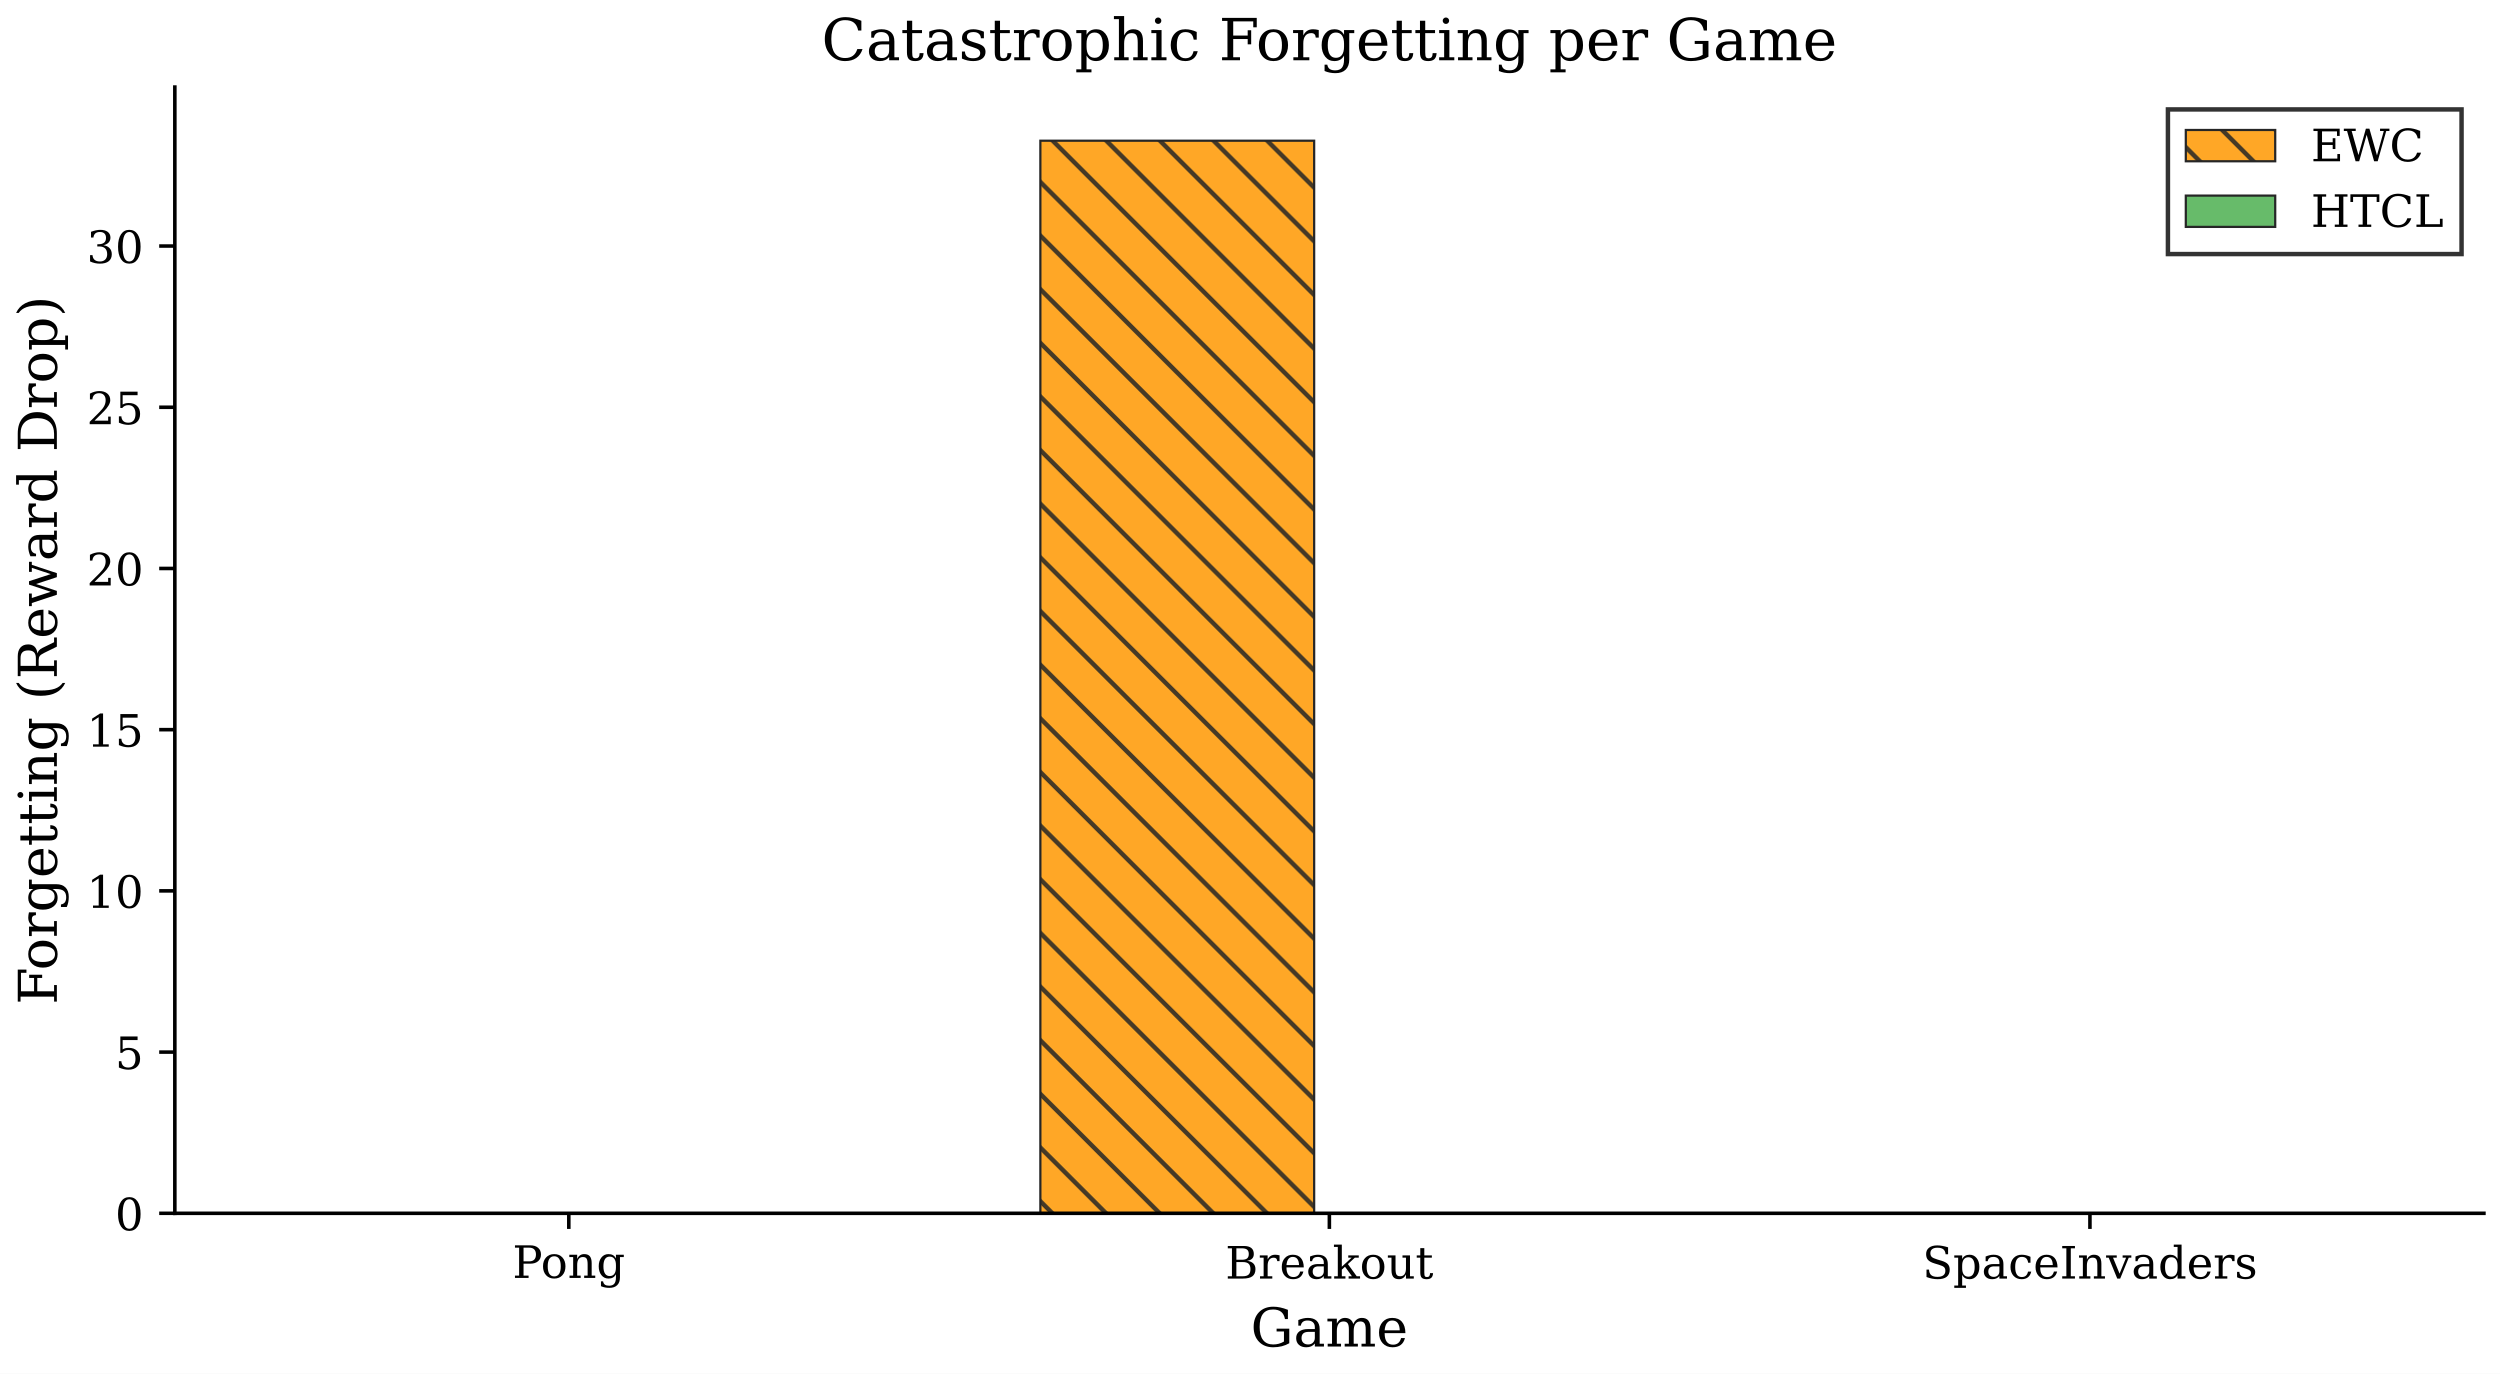
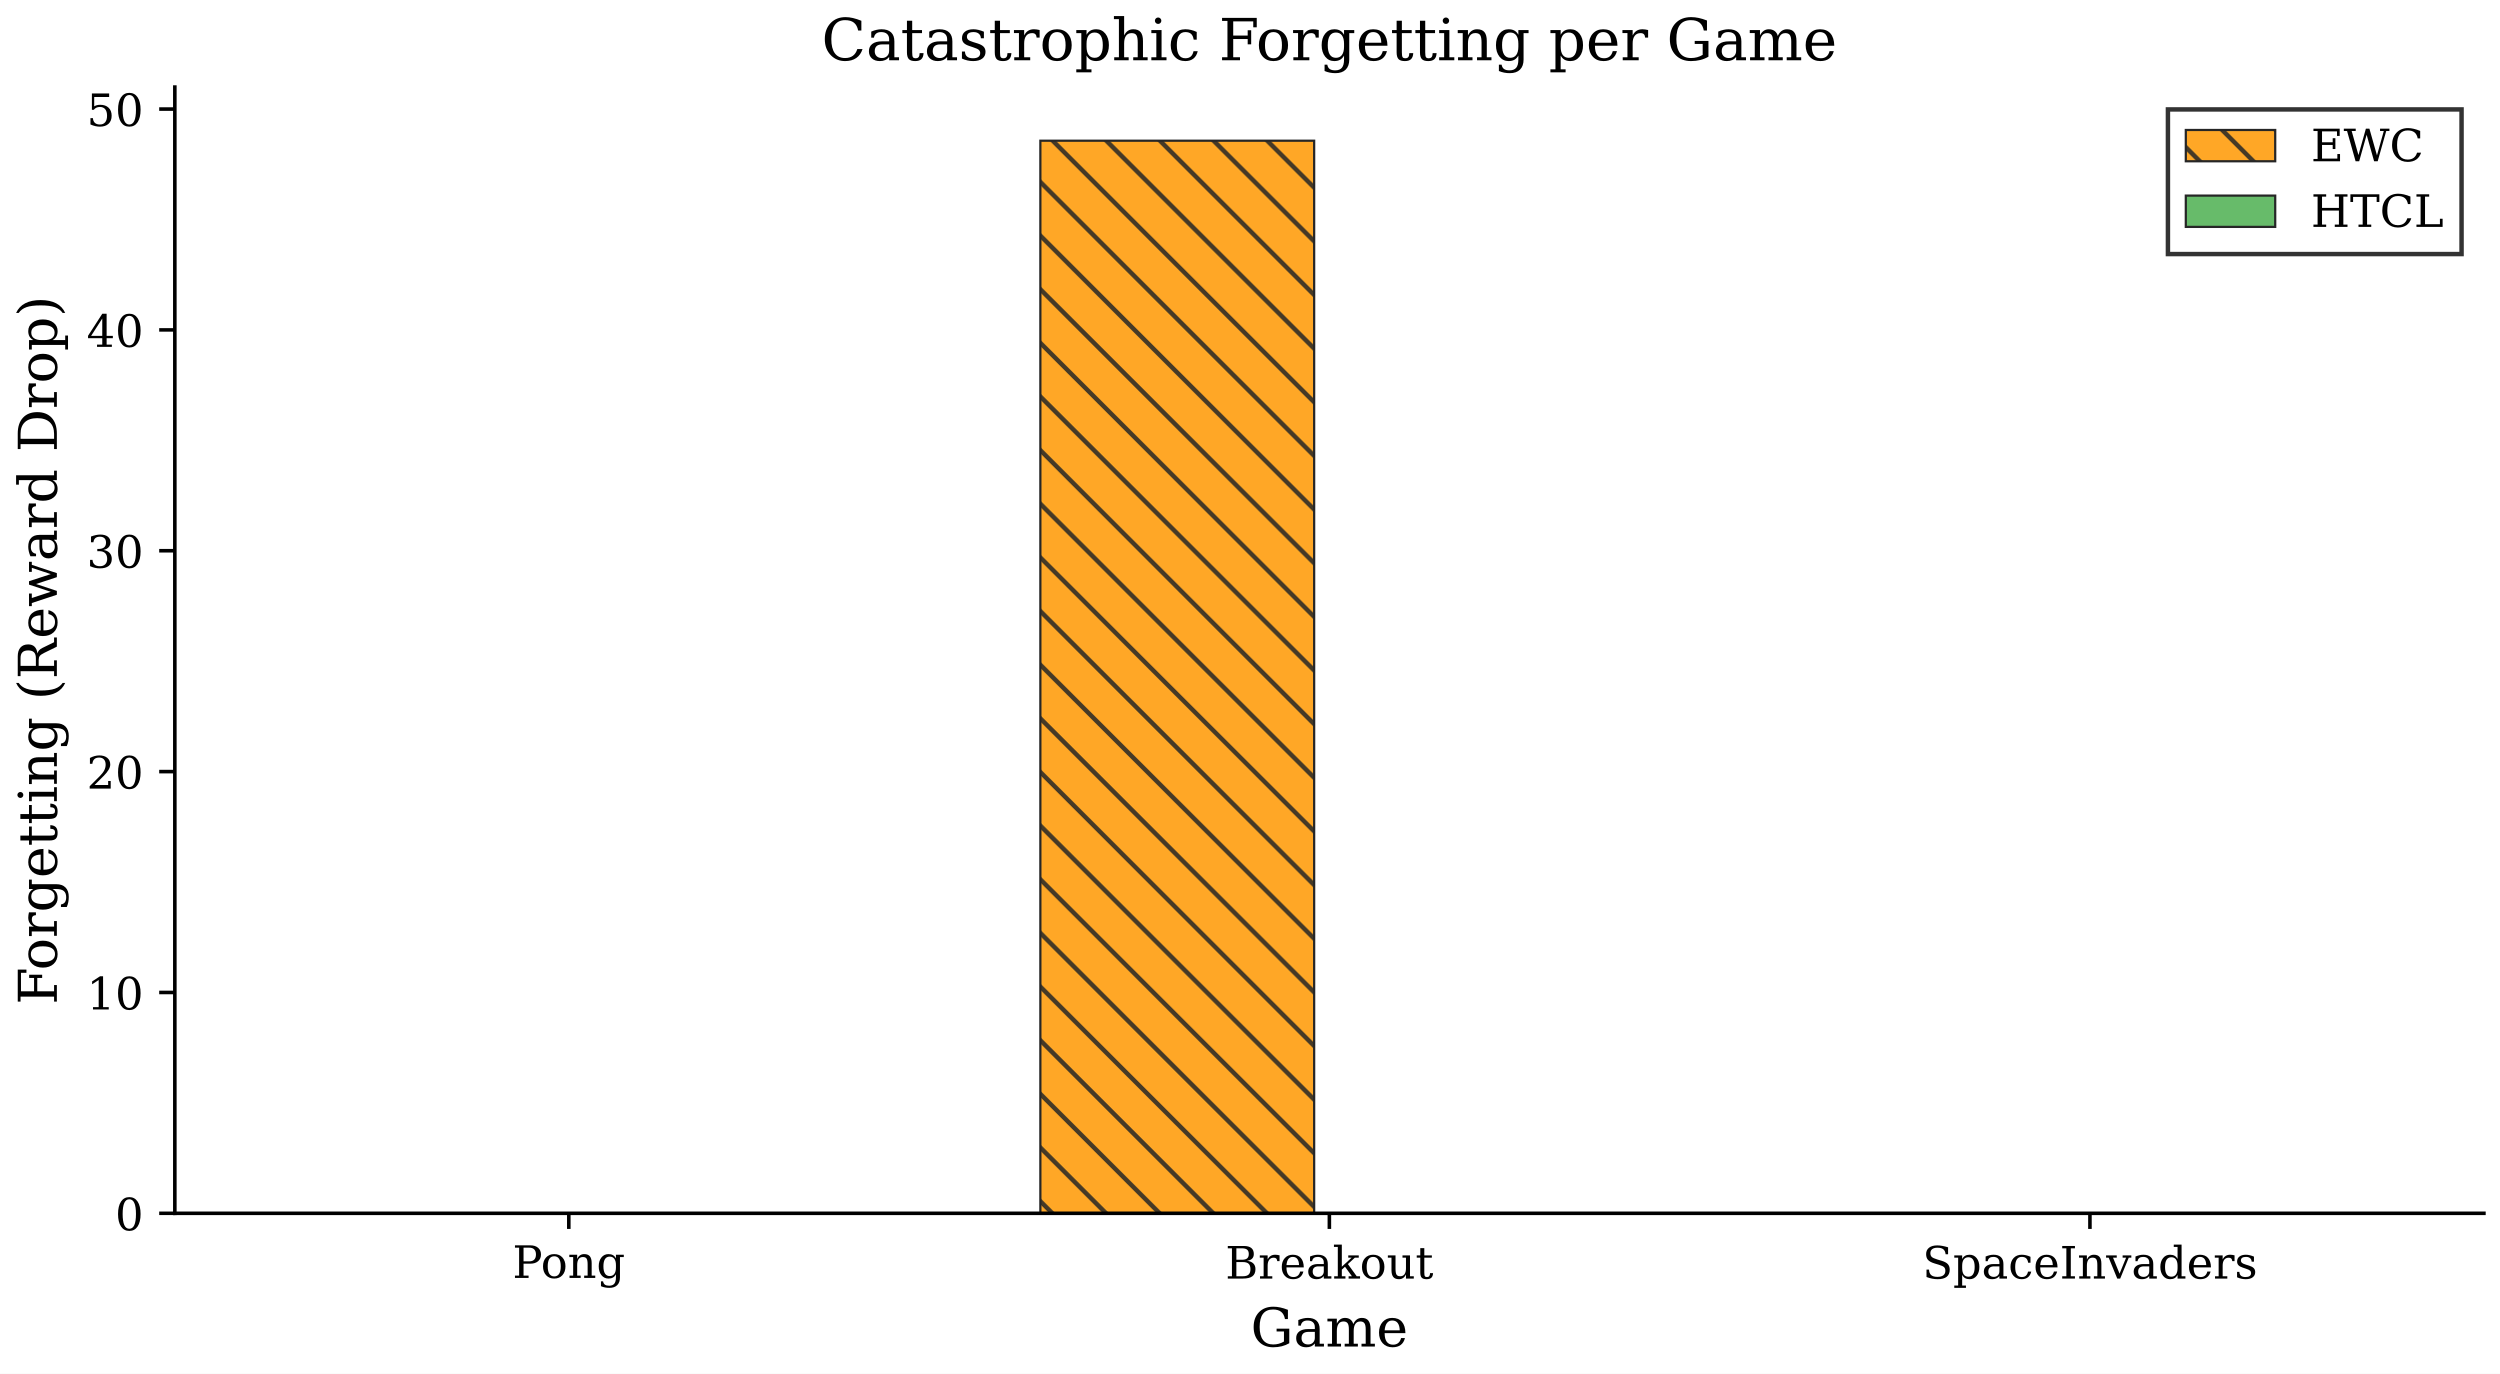
<svg xmlns="http://www.w3.org/2000/svg" xmlns:xlink="http://www.w3.org/1999/xlink" width="559.233pt" height="307.301pt" viewBox="0 0 559.233 307.301" version="1.1">
  <defs>
    <style type="text/css">*{stroke-linejoin: round; stroke-linecap: butt}</style>
  </defs>
  <g id="figure_1">
    <g id="patch_1">
      <path d="M 0 307.301  L 559.233 307.301  L 559.233 0  L 0 0  z " style="fill: #ffffff" />
    </g>
    <g id="axes_1">
      <g id="patch_2">
        <path d="M 39.109 271.409  L 555.633 271.409  L 555.633 19.478  L 39.109 19.478  z " style="fill: #ffffff" />
      </g>
      <g id="patch_3">
-         <path d="M 62.588 271.409  L 123.836 271.409  L 123.836 271.409  L 62.588 271.409  z " clip-path="url(#p2e83b5c0a8)" style="fill: url(#heb2ebabb32); opacity: 0.85; stroke: #000000; stroke-width: 0.5; stroke-linejoin: miter" />
+         <path d="M 62.588 271.409  L 123.836 271.409  L 123.836 271.409  L 62.588 271.409  z " clip-path="url(#p98c54b0ccf)" style="fill: url(#h441c6d427d); opacity: 0.85; stroke: #000000; stroke-width: 0.5; stroke-linejoin: miter" />
      </g>
      <g id="patch_4">
-         <path d="M 232.721 271.409  L 293.969 271.409  L 293.969 31.475  L 232.721 31.475  z " clip-path="url(#p2e83b5c0a8)" style="fill: url(#heb2ebabb32); opacity: 0.85; stroke: #000000; stroke-width: 0.5; stroke-linejoin: miter" />
+         <path d="M 232.721 271.409  L 293.969 271.409  L 293.969 31.475  L 232.721 31.475  z " clip-path="url(#p98c54b0ccf)" style="fill: url(#h441c6d427d); opacity: 0.85; stroke: #000000; stroke-width: 0.5; stroke-linejoin: miter" />
      </g>
      <g id="patch_5">
-         <path d="M 402.854 271.409  L 464.102 271.409  L 464.102 271.409  L 402.854 271.409  z " clip-path="url(#p2e83b5c0a8)" style="fill: url(#heb2ebabb32); opacity: 0.85; stroke: #000000; stroke-width: 0.5; stroke-linejoin: miter" />
+         <path d="M 402.854 271.409  L 464.102 271.409  L 464.102 271.409  L 402.854 271.409  z " clip-path="url(#p98c54b0ccf)" style="fill: url(#h441c6d427d); opacity: 0.85; stroke: #000000; stroke-width: 0.5; stroke-linejoin: miter" />
      </g>
      <g id="patch_6">
-         <path d="M 130.641 271.409  L 191.889 271.409  L 191.889 271.409  L 130.641 271.409  z " clip-path="url(#p2e83b5c0a8)" style="fill: #4caf50; opacity: 0.85; stroke: #000000; stroke-width: 0.5; stroke-linejoin: miter" />
+         <path d="M 130.641 271.409  L 191.889 271.409  L 191.889 271.409  L 130.641 271.409  z " clip-path="url(#p98c54b0ccf)" style="fill: #4caf50; opacity: 0.85; stroke: #000000; stroke-width: 0.5; stroke-linejoin: miter" />
      </g>
      <g id="patch_7">
-         <path d="M 300.774 271.409  L 362.022 271.409  L 362.022 271.409  L 300.774 271.409  z " clip-path="url(#p2e83b5c0a8)" style="fill: #4caf50; opacity: 0.85; stroke: #000000; stroke-width: 0.5; stroke-linejoin: miter" />
+         <path d="M 300.774 271.409  L 362.022 271.409  L 362.022 271.409  L 300.774 271.409  z " clip-path="url(#p98c54b0ccf)" style="fill: #4caf50; opacity: 0.85; stroke: #000000; stroke-width: 0.5; stroke-linejoin: miter" />
      </g>
      <g id="patch_8">
-         <path d="M 470.907 271.409  L 532.155 271.409  L 532.155 271.409  L 470.907 271.409  z " clip-path="url(#p2e83b5c0a8)" style="fill: #4caf50; opacity: 0.85; stroke: #000000; stroke-width: 0.5; stroke-linejoin: miter" />
+         <path d="M 470.907 271.409  L 532.155 271.409  L 532.155 271.409  L 470.907 271.409  z " clip-path="url(#p98c54b0ccf)" style="fill: #4caf50; opacity: 0.85; stroke: #000000; stroke-width: 0.5; stroke-linejoin: miter" />
      </g>
      <g id="matplotlib.axis_1">
        <g id="xtick_1">
          <g id="line2d_1">
            <defs>
-               <path id="m84fd8996a4" d="M 0 0  L 0 3.5  " style="stroke: #000000; stroke-width: 0.8" />
-             </defs>
-             <g>
-               <use xlink:href="#m84fd8996a4" x="127.238" y="271.409" style="stroke: #000000; stroke-width: 0.8" />
+               <path id="md3930c5fa7" d="M 0 0  L 0 3.5  " style="stroke: #000000; stroke-width: 0.8" />
+             </defs>
+             <g>
+               <use xlink:href="#md3930c5fa7" x="127.238" y="271.409" style="stroke: #000000; stroke-width: 0.8" />
            </g>
          </g>
          <g id="text_1">
            <g transform="translate(114.6429 285.8655) scale(0.1 -0.1)">
              <defs>
                <path id="DejaVuSerif-50" d="M 1581 2375  L 2406 2375  Q 2872 2375 3115 2626  Q 3359 2878 3359 3353  Q 3359 3831 3115 4081  Q 2872 4331 2406 4331  L 1581 4331  L 1581 2375  z M 353 0  L 353 331  L 947 331  L 947 4331  L 353 4331  L 353 4666  L 2559 4666  Q 3259 4666 3668 4311  Q 4078 3956 4078 3353  Q 4078 2753 3668 2397  Q 3259 2041 2559 2041  L 1581 2041  L 1581 331  L 2303 331  L 2303 0  L 353 0  z " transform="scale(0.015625)" />
                <path id="DejaVuSerif-6f" d="M 1925 219  Q 2388 219 2623 584  Q 2859 950 2859 1663  Q 2859 2375 2623 2739  Q 2388 3103 1925 3103  Q 1463 3103 1227 2739  Q 991 2375 991 1663  Q 991 950 1228 584  Q 1466 219 1925 219  z M 1925 -91  Q 1200 -91 759 389  Q 319 869 319 1663  Q 319 2456 758 2934  Q 1197 3413 1925 3413  Q 2653 3413 3092 2934  Q 3531 2456 3531 1663  Q 3531 869 3092 389  Q 2653 -91 1925 -91  z " transform="scale(0.015625)" />
                <path id="DejaVuSerif-6e" d="M 263 0  L 263 331  L 781 331  L 781 2988  L 231 2988  L 231 3322  L 1356 3322  L 1356 2731  Q 1516 3069 1770 3241  Q 2025 3413 2363 3413  Q 2913 3413 3172 3097  Q 3431 2781 3431 2113  L 3431 331  L 3944 331  L 3944 0  L 2356 0  L 2356 331  L 2853 331  L 2853 1931  Q 2853 2541 2703 2767  Q 2553 2994 2175 2994  Q 1775 2994 1565 2701  Q 1356 2409 1356 1850  L 1356 331  L 1856 331  L 1856 0  L 263 0  z " transform="scale(0.015625)" />
                <path id="DejaVuSerif-67" d="M 3359 2988  L 3359 72  Q 3359 -644 2965 -1033  Q 2572 -1422 1844 -1422  Q 1516 -1422 1216 -1362  Q 916 -1303 641 -1184  L 641 -488  L 941 -488  Q 997 -813 1206 -963  Q 1416 -1113 1806 -1113  Q 2313 -1113 2548 -827  Q 2784 -541 2784 72  L 2784 519  Q 2616 206 2355 57  Q 2094 -91 1709 -91  Q 1097 -91 708 395  Q 319 881 319 1663  Q 319 2444 706 2928  Q 1094 3413 1709 3413  Q 2094 3413 2355 3264  Q 2616 3116 2784 2803  L 2784 3322  L 3909 3322  L 3909 2988  L 3359 2988  z M 2784 1825  Q 2784 2422 2554 2737  Q 2325 3053 1888 3053  Q 1444 3053 1217 2703  Q 991 2353 991 1663  Q 991 975 1217 622  Q 1444 269 1888 269  Q 2325 269 2554 583  Q 2784 897 2784 1497  L 2784 1825  z " transform="scale(0.015625)" />
              </defs>
              <use xlink:href="#DejaVuSerif-50" />
              <use xlink:href="#DejaVuSerif-6f" x="63.285" />
              <use xlink:href="#DejaVuSerif-6e" x="123.49" />
              <use xlink:href="#DejaVuSerif-67" x="187.895" />
            </g>
          </g>
        </g>
        <g id="xtick_2">
          <g id="line2d_2">
            <g>
-               <use xlink:href="#m84fd8996a4" x="297.371" y="271.409" style="stroke: #000000; stroke-width: 0.8" />
+               <use xlink:href="#md3930c5fa7" x="297.371" y="271.409" style="stroke: #000000; stroke-width: 0.8" />
            </g>
          </g>
          <g id="text_2">
            <g transform="translate(274.097 286.0077) scale(0.1 -0.1)">
              <defs>
                <path id="DejaVuSerif-42" d="M 1581 331  L 2516 331  Q 3078 331 3337 575  Q 3597 819 3597 1350  Q 3597 1878 3339 2120  Q 3081 2363 2516 2363  L 1581 2363  L 1581 331  z M 1581 2694  L 2375 2694  Q 2888 2694 3123 2891  Q 3359 3088 3359 3513  Q 3359 3941 3123 4136  Q 2888 4331 2375 4331  L 1581 4331  L 1581 2694  z M 353 0  L 353 331  L 947 331  L 947 4331  L 353 4331  L 353 4666  L 2656 4666  Q 3363 4666 3720 4377  Q 4078 4088 4078 3513  Q 4078 3097 3829 2850  Q 3581 2603 3103 2547  Q 3697 2472 4005 2167  Q 4313 1863 4313 1350  Q 4313 656 3875 328  Q 3438 0 2509 0  L 353 0  z " transform="scale(0.015625)" />
                <path id="DejaVuSerif-72" d="M 3059 3328  L 3059 2497  L 2728 2497  Q 2713 2744 2591 2866  Q 2469 2988 2234 2988  Q 1809 2988 1582 2694  Q 1356 2400 1356 1850  L 1356 331  L 2022 331  L 2022 0  L 263 0  L 263 331  L 781 331  L 781 2994  L 231 2994  L 231 3322  L 1356 3322  L 1356 2731  Q 1525 3078 1790 3245  Q 2056 3413 2438 3413  Q 2578 3413 2733 3391  Q 2888 3369 3059 3328  z " transform="scale(0.015625)" />
                <path id="DejaVuSerif-65" d="M 3469 1600  L 991 1600  L 991 1575  Q 991 903 1244 561  Q 1497 219 1991 219  Q 2369 219 2611 417  Q 2853 616 2950 1006  L 3413 1006  Q 3275 459 2904 184  Q 2534 -91 1931 -91  Q 1203 -91 761 389  Q 319 869 319 1663  Q 319 2450 753 2931  Q 1188 3413 1894 3413  Q 2647 3413 3050 2948  Q 3453 2484 3469 1600  z M 2791 1931  Q 2772 2513 2545 2808  Q 2319 3103 1894 3103  Q 1497 3103 1269 2806  Q 1041 2509 991 1931  L 2791 1931  z " transform="scale(0.015625)" />
                <path id="DejaVuSerif-61" d="M 2547 1044  L 2547 1747  L 1806 1747  Q 1378 1747 1168 1562  Q 959 1378 959 997  Q 959 650 1171 447  Q 1384 244 1747 244  Q 2106 244 2326 466  Q 2547 688 2547 1044  z M 3122 2075  L 3122 331  L 3634 331  L 3634 0  L 2547 0  L 2547 359  Q 2356 128 2106 18  Q 1856 -91 1522 -91  Q 969 -91 644 203  Q 319 497 319 997  Q 319 1513 691 1797  Q 1063 2081 1741 2081  L 2547 2081  L 2547 2309  Q 2547 2688 2317 2895  Q 2088 3103 1672 3103  Q 1328 3103 1125 2947  Q 922 2791 872 2484  L 575 2484  L 575 3156  Q 875 3284 1158 3348  Q 1441 3413 1709 3413  Q 2400 3413 2761 3070  Q 3122 2728 3122 2075  z " transform="scale(0.015625)" />
                <path id="DejaVuSerif-6b" d="M 1831 0  L 219 0  L 219 331  L 738 331  L 738 4531  L 184 4531  L 184 4863  L 1313 4863  L 1313 1697  L 2713 2988  L 2234 2988  L 2234 3322  L 3738 3322  L 3738 2988  L 3169 2988  L 2181 2075  L 3444 331  L 3922 331  L 3922 0  L 2284 0  L 2284 331  L 2759 331  L 1766 1697  L 1313 1275  L 1313 331  L 1831 331  L 1831 0  z " transform="scale(0.015625)" />
                <path id="DejaVuSerif-75" d="M 2266 3322  L 3341 3322  L 3341 331  L 3884 331  L 3884 0  L 2766 0  L 2766 588  Q 2606 256 2353 82  Q 2100 -91 1766 -91  Q 1213 -91 952 223  Q 691 538 691 1209  L 691 2988  L 172 2988  L 172 3322  L 1269 3322  L 1269 1388  Q 1269 781 1417 556  Q 1566 331 1947 331  Q 2347 331 2556 625  Q 2766 919 2766 1478  L 2766 2988  L 2266 2988  L 2266 3322  z " transform="scale(0.015625)" />
                <path id="DejaVuSerif-74" d="M 691 2988  L 184 2988  L 184 3322  L 691 3322  L 691 4353  L 1269 4353  L 1269 3322  L 2350 3322  L 2350 2988  L 1269 2988  L 1269 878  Q 1269 456 1350 337  Q 1431 219 1650 219  Q 1875 219 1978 351  Q 2081 484 2088 781  L 2522 781  Q 2497 328 2275 118  Q 2053 -91 1600 -91  Q 1103 -91 897 129  Q 691 350 691 878  L 691 2988  z " transform="scale(0.015625)" />
              </defs>
              <use xlink:href="#DejaVuSerif-42" />
              <use xlink:href="#DejaVuSerif-72" x="73.486" />
              <use xlink:href="#DejaVuSerif-65" x="121.289" />
              <use xlink:href="#DejaVuSerif-61" x="180.469" />
              <use xlink:href="#DejaVuSerif-6b" x="240.088" />
              <use xlink:href="#DejaVuSerif-6f" x="300.684" />
              <use xlink:href="#DejaVuSerif-75" x="360.889" />
              <use xlink:href="#DejaVuSerif-74" x="425.293" />
            </g>
          </g>
        </g>
        <g id="xtick_3">
          <g id="line2d_3">
            <g>
-               <use xlink:href="#m84fd8996a4" x="467.504" y="271.409" style="stroke: #000000; stroke-width: 0.8" />
+               <use xlink:href="#md3930c5fa7" x="467.504" y="271.409" style="stroke: #000000; stroke-width: 0.8" />
            </g>
          </g>
          <g id="text_3">
            <g transform="translate(430.0206 286.0077) scale(0.1 -0.1)">
              <defs>
                <path id="DejaVuSerif-53" d="M 594 225  L 594 1288  L 953 1284  Q 969 753 1261 498  Q 1553 244 2150 244  Q 2706 244 2998 464  Q 3291 684 3291 1106  Q 3291 1444 3114 1625  Q 2938 1806 2369 1978  L 1753 2163  Q 1084 2366 811 2669  Q 538 2972 538 3500  Q 538 4094 959 4422  Q 1381 4750 2144 4750  Q 2469 4750 2856 4679  Q 3244 4609 3681 4475  L 3681 3481  L 3328 3481  Q 3275 3975 2998 4195  Q 2722 4416 2156 4416  Q 1663 4416 1405 4214  Q 1147 4013 1147 3628  Q 1147 3294 1340 3103  Q 1534 2913 2163 2725  L 2741 2553  Q 3375 2363 3645 2067  Q 3916 1772 3916 1275  Q 3916 597 3481 253  Q 3047 -91 2188 -91  Q 1803 -91 1404 -12  Q 1006 66 594 225  z " transform="scale(0.015625)" />
                <path id="DejaVuSerif-70" d="M 1313 1825  L 1313 1497  Q 1313 897 1542 583  Q 1772 269 2209 269  Q 2650 269 2876 622  Q 3103 975 3103 1663  Q 3103 2353 2876 2703  Q 2650 3053 2209 3053  Q 1772 3053 1542 2737  Q 1313 2422 1313 1825  z M 738 2988  L 184 2988  L 184 3322  L 1313 3322  L 1313 2803  Q 1481 3116 1742 3264  Q 2003 3413 2388 3413  Q 3000 3413 3387 2928  Q 3775 2444 3775 1663  Q 3775 881 3387 395  Q 3000 -91 2388 -91  Q 2003 -91 1742 57  Q 1481 206 1313 519  L 1313 -997  L 1856 -997  L 1856 -1331  L 184 -1331  L 184 -997  L 738 -997  L 738 2988  z " transform="scale(0.015625)" />
                <path id="DejaVuSerif-63" d="M 3291 997  Q 3169 466 2822 187  Q 2475 -91 1925 -91  Q 1200 -91 759 389  Q 319 869 319 1663  Q 319 2459 759 2936  Q 1200 3413 1925 3413  Q 2241 3413 2553 3339  Q 2866 3266 3181 3116  L 3181 2266  L 2847 2266  Q 2781 2703 2561 2903  Q 2341 3103 1931 3103  Q 1466 3103 1228 2742  Q 991 2381 991 1663  Q 991 944 1227 581  Q 1463 219 1931 219  Q 2303 219 2525 412  Q 2747 606 2828 997  L 3291 997  z " transform="scale(0.015625)" />
                <path id="DejaVuSerif-49" d="M 1581 331  L 2175 331  L 2175 0  L 353 0  L 353 331  L 947 331  L 947 4331  L 353 4331  L 353 4666  L 2175 4666  L 2175 4331  L 1581 4331  L 1581 331  z " transform="scale(0.015625)" />
                <path id="DejaVuSerif-76" d="M 1581 0  L 359 2988  L -19 2988  L -19 3322  L 1509 3322  L 1509 2988  L 978 2988  L 1913 703  L 2847 2988  L 2350 2988  L 2350 3322  L 3597 3322  L 3597 2988  L 3225 2988  L 2003 0  L 1581 0  z " transform="scale(0.015625)" />
                <path id="DejaVuSerif-64" d="M 3359 331  L 3909 331  L 3909 0  L 2784 0  L 2784 519  Q 2616 206 2355 57  Q 2094 -91 1709 -91  Q 1097 -91 708 395  Q 319 881 319 1663  Q 319 2444 706 2928  Q 1094 3413 1709 3413  Q 2094 3413 2355 3264  Q 2616 3116 2784 2803  L 2784 4531  L 2241 4531  L 2241 4863  L 3359 4863  L 3359 331  z M 2784 1497  L 2784 1825  Q 2784 2422 2554 2737  Q 2325 3053 1888 3053  Q 1444 3053 1217 2703  Q 991 2353 991 1663  Q 991 975 1217 622  Q 1444 269 1888 269  Q 2325 269 2554 583  Q 2784 897 2784 1497  z " transform="scale(0.015625)" />
                <path id="DejaVuSerif-73" d="M 359 184  L 359 959  L 691 959  Q 703 588 923 403  Q 1144 219 1575 219  Q 1963 219 2166 364  Q 2369 509 2369 788  Q 2369 1006 2220 1140  Q 2072 1275 1594 1428  L 1178 1569  Q 750 1706 558 1912  Q 366 2119 366 2438  Q 366 2894 700 3153  Q 1034 3413 1625 3413  Q 1888 3413 2178 3344  Q 2469 3275 2778 3144  L 2778 2419  L 2447 2419  Q 2434 2741 2221 2922  Q 2009 3103 1644 3103  Q 1281 3103 1095 2975  Q 909 2847 909 2591  Q 909 2381 1050 2254  Q 1191 2128 1613 1997  L 2069 1856  Q 2541 1709 2748 1489  Q 2956 1269 2956 922  Q 2956 450 2595 179  Q 2234 -91 1600 -91  Q 1278 -91 972 -22  Q 666 47 359 184  z " transform="scale(0.015625)" />
              </defs>
              <use xlink:href="#DejaVuSerif-53" />
              <use xlink:href="#DejaVuSerif-70" x="68.506" />
              <use xlink:href="#DejaVuSerif-61" x="132.52" />
              <use xlink:href="#DejaVuSerif-63" x="192.139" />
              <use xlink:href="#DejaVuSerif-65" x="248.145" />
              <use xlink:href="#DejaVuSerif-49" x="307.324" />
              <use xlink:href="#DejaVuSerif-6e" x="346.826" />
              <use xlink:href="#DejaVuSerif-76" x="411.23" />
              <use xlink:href="#DejaVuSerif-61" x="467.725" />
              <use xlink:href="#DejaVuSerif-64" x="527.344" />
              <use xlink:href="#DejaVuSerif-65" x="591.357" />
              <use xlink:href="#DejaVuSerif-72" x="650.537" />
              <use xlink:href="#DejaVuSerif-73" x="698.34" />
            </g>
          </g>
        </g>
        <g id="text_4">
          <g transform="translate(279.7594 301.2055) scale(0.12 -0.12)">
            <defs>
              <path id="DejaVuSerif-47" d="M 4097 3272  Q 3988 3856 3641 4136  Q 3294 4416 2675 4416  Q 1869 4416 1472 3897  Q 1075 3378 1075 2328  Q 1075 1300 1484 772  Q 1894 244 2688 244  Q 3041 244 3362 331  Q 3684 419 3975 594  L 3975 1797  L 3097 1797  L 3097 2131  L 4609 2131  L 4609 391  Q 4194 150 3714 29  Q 3234 -91 2688 -91  Q 1631 -91 995 570  Q 359 1231 359 2328  Q 359 3434 996 4092  Q 1634 4750 2713 4750  Q 3113 4750 3539 4658  Q 3966 4566 4447 4378  L 4447 3272  L 4097 3272  z " transform="scale(0.015625)" />
              <path id="DejaVuSerif-6d" d="M 3316 2675  Q 3481 3041 3739 3227  Q 3997 3413 4341 3413  Q 4863 3413 5119 3089  Q 5375 2766 5375 2113  L 5375 331  L 5894 331  L 5894 0  L 4300 0  L 4300 331  L 4800 331  L 4800 2047  Q 4800 2556 4650 2772  Q 4500 2988 4153 2988  Q 3769 2988 3567 2697  Q 3366 2406 3366 1850  L 3366 331  L 3866 331  L 3866 0  L 2291 0  L 2291 331  L 2791 331  L 2791 2069  Q 2791 2566 2641 2777  Q 2491 2988 2144 2988  Q 1759 2988 1557 2697  Q 1356 2406 1356 1850  L 1356 331  L 1856 331  L 1856 0  L 263 0  L 263 331  L 781 331  L 781 2994  L 231 2994  L 231 3322  L 1356 3322  L 1356 2731  Q 1516 3063 1762 3238  Q 2009 3413 2322 3413  Q 2709 3413 2968 3220  Q 3228 3028 3316 2675  z " transform="scale(0.015625)" />
            </defs>
            <use xlink:href="#DejaVuSerif-47" />
            <use xlink:href="#DejaVuSerif-61" x="79.883" />
            <use xlink:href="#DejaVuSerif-6d" x="139.502" />
            <use xlink:href="#DejaVuSerif-65" x="234.326" />
          </g>
        </g>
      </g>
      <g id="matplotlib.axis_2">
        <g id="ytick_1">
          <g id="line2d_4">
            <defs>
-               <path id="m7f34c08a3a" d="M 0 0  L -3.5 0  " style="stroke: #000000; stroke-width: 0.8" />
-             </defs>
-             <g>
-               <use xlink:href="#m7f34c08a3a" x="39.109" y="271.409" style="stroke: #000000; stroke-width: 0.8" />
+               <path id="ma81d4a1fc8" d="M 0 0  L -3.5 0  " style="stroke: #000000; stroke-width: 0.8" />
+             </defs>
+             <g>
+               <use xlink:href="#ma81d4a1fc8" x="39.109" y="271.409" style="stroke: #000000; stroke-width: 0.8" />
            </g>
          </g>
          <g id="text_5">
            <g transform="translate(25.74687 275.2084) scale(0.1 -0.1)">
              <defs>
                <path id="DejaVuSerif-30" d="M 2034 219  Q 2513 219 2750 744  Q 2988 1269 2988 2328  Q 2988 3391 2750 3916  Q 2513 4441 2034 4441  Q 1556 4441 1318 3916  Q 1081 3391 1081 2328  Q 1081 1269 1318 744  Q 1556 219 2034 219  z M 2034 -91  Q 1275 -91 848 546  Q 422 1184 422 2328  Q 422 3475 848 4112  Q 1275 4750 2034 4750  Q 2797 4750 3222 4112  Q 3647 3475 3647 2328  Q 3647 1184 3222 546  Q 2797 -91 2034 -91  z " transform="scale(0.015625)" />
              </defs>
              <use xlink:href="#DejaVuSerif-30" />
            </g>
          </g>
        </g>
        <g id="ytick_2">
          <g id="line2d_5">
            <g>
-               <use xlink:href="#m7f34c08a3a" x="39.109" y="235.347" style="stroke: #000000; stroke-width: 0.8" />
+               <use xlink:href="#ma81d4a1fc8" x="39.109" y="222.006" style="stroke: #000000; stroke-width: 0.8" />
            </g>
          </g>
          <g id="text_6">
-             <g transform="translate(25.74687 239.1461) scale(0.1 -0.1)">
-               <defs>
-                 <path id="DejaVuSerif-35" d="M 3219 4666  L 3219 4153  L 1081 4153  L 1081 2816  Q 1244 2928 1461 2984  Q 1678 3041 1947 3041  Q 2703 3041 3140 2622  Q 3578 2203 3578 1478  Q 3578 738 3136 323  Q 2694 -91 1894 -91  Q 1572 -91 1234 -12  Q 897 66 544 225  L 544 1131  L 897 1131  Q 925 688 1179 453  Q 1434 219 1894 219  Q 2388 219 2653 544  Q 2919 869 2919 1478  Q 2919 2084 2655 2407  Q 2391 2731 1894 2731  Q 1613 2731 1398 2631  Q 1184 2531 1019 2322  L 750 2322  L 750 4666  L 3219 4666  z " transform="scale(0.015625)" />
-               </defs>
-               <use xlink:href="#DejaVuSerif-35" />
+             <g transform="translate(19.38437 225.8053) scale(0.1 -0.1)">
+               <defs>
+                 <path id="DejaVuSerif-31" d="M 909 0  L 909 331  L 1722 331  L 1722 4213  L 781 3603  L 781 4013  L 1919 4750  L 2350 4750  L 2350 331  L 3163 331  L 3163 0  L 909 0  z " transform="scale(0.015625)" />
+               </defs>
+               <use xlink:href="#DejaVuSerif-31" />
+               <use xlink:href="#DejaVuSerif-30" x="63.623" />
            </g>
          </g>
        </g>
        <g id="ytick_3">
          <g id="line2d_6">
            <g>
-               <use xlink:href="#m7f34c08a3a" x="39.109" y="199.285" style="stroke: #000000; stroke-width: 0.8" />
+               <use xlink:href="#ma81d4a1fc8" x="39.109" y="172.603" style="stroke: #000000; stroke-width: 0.8" />
            </g>
          </g>
          <g id="text_7">
-             <g transform="translate(19.38437 203.0838) scale(0.1 -0.1)">
-               <defs>
-                 <path id="DejaVuSerif-31" d="M 909 0  L 909 331  L 1722 331  L 1722 4213  L 781 3603  L 781 4013  L 1919 4750  L 2350 4750  L 2350 331  L 3163 331  L 3163 0  L 909 0  z " transform="scale(0.015625)" />
-               </defs>
-               <use xlink:href="#DejaVuSerif-31" />
+             <g transform="translate(19.38437 176.4022) scale(0.1 -0.1)">
+               <defs>
+                 <path id="DejaVuSerif-32" d="M 819 3553  L 469 3553  L 469 4384  Q 803 4563 1142 4656  Q 1481 4750 1806 4750  Q 2534 4750 2956 4397  Q 3378 4044 3378 3438  Q 3378 2753 2422 1800  Q 2347 1728 2309 1691  L 1131 513  L 3078 513  L 3078 1088  L 3444 1088  L 3444 0  L 434 0  L 434 341  L 1850 1753  Q 2319 2222 2519 2614  Q 2719 3006 2719 3438  Q 2719 3909 2473 4175  Q 2228 4441 1797 4441  Q 1350 4441 1106 4219  Q 863 3997 819 3553  z " transform="scale(0.015625)" />
+               </defs>
+               <use xlink:href="#DejaVuSerif-32" />
              <use xlink:href="#DejaVuSerif-30" x="63.623" />
            </g>
          </g>
        </g>
        <g id="ytick_4">
          <g id="line2d_7">
            <g>
-               <use xlink:href="#m7f34c08a3a" x="39.109" y="163.222" style="stroke: #000000; stroke-width: 0.8" />
+               <use xlink:href="#ma81d4a1fc8" x="39.109" y="123.2" style="stroke: #000000; stroke-width: 0.8" />
            </g>
          </g>
          <g id="text_8">
-             <g transform="translate(19.38437 167.0215) scale(0.1 -0.1)">
-               <use xlink:href="#DejaVuSerif-31" />
-               <use xlink:href="#DejaVuSerif-35" x="63.623" />
+             <g transform="translate(19.38437 126.9991) scale(0.1 -0.1)">
+               <defs>
+                 <path id="DejaVuSerif-33" d="M 622 4469  Q 988 4606 1323 4678  Q 1659 4750 1953 4750  Q 2638 4750 3022 4454  Q 3406 4159 3406 3634  Q 3406 3213 3140 2930  Q 2875 2647 2388 2547  Q 2963 2466 3280 2130  Q 3597 1794 3597 1259  Q 3597 606 3158 257  Q 2719 -91 1894 -91  Q 1528 -91 1179 -12  Q 831 66 488 225  L 488 1131  L 838 1131  Q 869 681 1141 450  Q 1413 219 1906 219  Q 2384 219 2661 495  Q 2938 772 2938 1253  Q 2938 1803 2653 2086  Q 2369 2369 1819 2369  L 1522 2369  L 1522 2688  L 1678 2688  Q 2225 2688 2498 2914  Q 2772 3141 2772 3597  Q 2772 4006 2547 4223  Q 2322 4441 1900 4441  Q 1478 4441 1245 4241  Q 1013 4041 972 3647  L 622 3647  L 622 4469  z " transform="scale(0.015625)" />
+               </defs>
+               <use xlink:href="#DejaVuSerif-33" />
+               <use xlink:href="#DejaVuSerif-30" x="63.623" />
            </g>
          </g>
        </g>
        <g id="ytick_5">
          <g id="line2d_8">
            <g>
-               <use xlink:href="#m7f34c08a3a" x="39.109" y="127.16" style="stroke: #000000; stroke-width: 0.8" />
+               <use xlink:href="#ma81d4a1fc8" x="39.109" y="73.797" style="stroke: #000000; stroke-width: 0.8" />
            </g>
          </g>
          <g id="text_9">
-             <g transform="translate(19.38437 130.9592) scale(0.1 -0.1)">
-               <defs>
-                 <path id="DejaVuSerif-32" d="M 819 3553  L 469 3553  L 469 4384  Q 803 4563 1142 4656  Q 1481 4750 1806 4750  Q 2534 4750 2956 4397  Q 3378 4044 3378 3438  Q 3378 2753 2422 1800  Q 2347 1728 2309 1691  L 1131 513  L 3078 513  L 3078 1088  L 3444 1088  L 3444 0  L 434 0  L 434 341  L 1850 1753  Q 2319 2222 2519 2614  Q 2719 3006 2719 3438  Q 2719 3909 2473 4175  Q 2228 4441 1797 4441  Q 1350 4441 1106 4219  Q 863 3997 819 3553  z " transform="scale(0.015625)" />
-               </defs>
-               <use xlink:href="#DejaVuSerif-32" />
+             <g transform="translate(19.38437 77.59593) scale(0.1 -0.1)">
+               <defs>
+                 <path id="DejaVuSerif-34" d="M 2234 1581  L 2234 4063  L 641 1581  L 2234 1581  z M 3609 0  L 1484 0  L 1484 331  L 2234 331  L 2234 1247  L 197 1247  L 197 1588  L 2241 4750  L 2859 4750  L 2859 1581  L 3750 1581  L 3750 1247  L 2859 1247  L 2859 331  L 3609 331  L 3609 0  z " transform="scale(0.015625)" />
+               </defs>
+               <use xlink:href="#DejaVuSerif-34" />
              <use xlink:href="#DejaVuSerif-30" x="63.623" />
            </g>
          </g>
        </g>
        <g id="ytick_6">
          <g id="line2d_9">
            <g>
-               <use xlink:href="#m7f34c08a3a" x="39.109" y="91.098" style="stroke: #000000; stroke-width: 0.8" />
+               <use xlink:href="#ma81d4a1fc8" x="39.109" y="24.394" style="stroke: #000000; stroke-width: 0.8" />
            </g>
          </g>
          <g id="text_10">
-             <g transform="translate(19.38437 94.89692) scale(0.1 -0.1)">
-               <use xlink:href="#DejaVuSerif-32" />
-               <use xlink:href="#DejaVuSerif-35" x="63.623" />
-             </g>
-           </g>
-         </g>
-         <g id="ytick_7">
-           <g id="line2d_10">
-             <g>
-               <use xlink:href="#m7f34c08a3a" x="39.109" y="55.035" style="stroke: #000000; stroke-width: 0.8" />
-             </g>
-           </g>
-           <g id="text_11">
-             <g transform="translate(19.38437 58.83462) scale(0.1 -0.1)">
-               <defs>
-                 <path id="DejaVuSerif-33" d="M 622 4469  Q 988 4606 1323 4678  Q 1659 4750 1953 4750  Q 2638 4750 3022 4454  Q 3406 4159 3406 3634  Q 3406 3213 3140 2930  Q 2875 2647 2388 2547  Q 2963 2466 3280 2130  Q 3597 1794 3597 1259  Q 3597 606 3158 257  Q 2719 -91 1894 -91  Q 1528 -91 1179 -12  Q 831 66 488 225  L 488 1131  L 838 1131  Q 869 681 1141 450  Q 1413 219 1906 219  Q 2384 219 2661 495  Q 2938 772 2938 1253  Q 2938 1803 2653 2086  Q 2369 2369 1819 2369  L 1522 2369  L 1522 2688  L 1678 2688  Q 2225 2688 2498 2914  Q 2772 3141 2772 3597  Q 2772 4006 2547 4223  Q 2322 4441 1900 4441  Q 1478 4441 1245 4241  Q 1013 4041 972 3647  L 622 3647  L 622 4469  z " transform="scale(0.015625)" />
-               </defs>
-               <use xlink:href="#DejaVuSerif-33" />
-               <use xlink:href="#DejaVuSerif-30" x="63.623" />
-             </g>
-           </g>
-         </g>
-         <g id="text_12">
+             <g transform="translate(19.38437 28.1928) scale(0.1 -0.1)">
+               <defs>
+                 <path id="DejaVuSerif-35" d="M 3219 4666  L 3219 4153  L 1081 4153  L 1081 2816  Q 1244 2928 1461 2984  Q 1678 3041 1947 3041  Q 2703 3041 3140 2622  Q 3578 2203 3578 1478  Q 3578 738 3136 323  Q 2694 -91 1894 -91  Q 1572 -91 1234 -12  Q 897 66 544 225  L 544 1131  L 897 1131  Q 925 688 1179 453  Q 1434 219 1894 219  Q 2388 219 2653 544  Q 2919 869 2919 1478  Q 2919 2084 2655 2407  Q 2391 2731 1894 2731  Q 1613 2731 1398 2631  Q 1184 2531 1019 2322  L 750 2322  L 750 4666  L 3219 4666  z " transform="scale(0.015625)" />
+               </defs>
+               <use xlink:href="#DejaVuSerif-35" />
+               <use xlink:href="#DejaVuSerif-30" x="63.623" />
+             </g>
+           </g>
+         </g>
+         <g id="text_11">
          <g transform="translate(12.71813 224.7139) rotate(-90) scale(0.12 -0.12)">
            <defs>
              <path id="DejaVuSerif-46" d="M 353 0  L 353 331  L 947 331  L 947 4331  L 353 4331  L 353 4666  L 4172 4666  L 4172 3628  L 3788 3628  L 3788 4281  L 1581 4281  L 1581 2719  L 3175 2719  L 3175 3303  L 3559 3303  L 3559 1753  L 3175 1753  L 3175 2338  L 1581 2338  L 1581 331  L 2328 331  L 2328 0  L 353 0  z " transform="scale(0.015625)" />
              <path id="DejaVuSerif-69" d="M 622 4353  Q 622 4497 726 4603  Q 831 4709 978 4709  Q 1122 4709 1226 4603  Q 1331 4497 1331 4353  Q 1331 4206 1228 4103  Q 1125 4000 978 4000  Q 831 4000 726 4103  Q 622 4206 622 4353  z M 1356 331  L 1900 331  L 1900 0  L 231 0  L 231 331  L 781 331  L 781 2988  L 231 2988  L 231 3322  L 1356 3322  L 1356 331  z " transform="scale(0.015625)" />
              <path id="DejaVuSerif-20" transform="scale(0.015625)" />
              <path id="DejaVuSerif-28" d="M 2041 -997  Q 1281 -656 893 83  Q 506 822 506 1931  Q 506 3044 893 3783  Q 1281 4522 2041 4863  L 2041 4556  Q 1559 4225 1350 3623  Q 1141 3022 1141 1931  Q 1141 844 1350 242  Q 1559 -359 2041 -691  L 2041 -997  z " transform="scale(0.015625)" />
              <path id="DejaVuSerif-52" d="M 3066 2316  Q 3284 2256 3442 2114  Q 3600 1972 3725 1716  L 4403 331  L 4972 331  L 4972 0  L 3872 0  L 3144 1484  Q 2934 1916 2759 2042  Q 2584 2169 2278 2169  L 1581 2169  L 1581 331  L 2241 331  L 2241 0  L 353 0  L 353 331  L 947 331  L 947 4331  L 353 4331  L 353 4666  L 2719 4666  Q 3400 4666 3770 4341  Q 4141 4016 4141 3419  Q 4141 2938 3870 2661  Q 3600 2384 3066 2316  z M 1581 2503  L 2503 2503  Q 2975 2503 3200 2726  Q 3425 2950 3425 3419  Q 3425 3888 3200 4109  Q 2975 4331 2503 4331  L 1581 4331  L 1581 2503  z " transform="scale(0.015625)" />
              <path id="DejaVuSerif-77" d="M 3072 3322  L 3922 728  L 4672 2988  L 4191 2988  L 4191 3322  L 5394 3322  L 5394 2988  L 5025 2988  L 4038 0  L 3559 0  L 2741 2484  L 1919 0  L 1459 0  L 475 2988  L 103 2988  L 103 3322  L 1606 3322  L 1606 2988  L 1069 2988  L 1813 728  L 2669 3322  L 3072 3322  z " transform="scale(0.015625)" />
              <path id="DejaVuSerif-44" d="M 1581 331  L 2163 331  Q 3072 331 3558 850  Q 4044 1369 4044 2338  Q 4044 3306 3559 3818  Q 3075 4331 2163 4331  L 1581 4331  L 1581 331  z M 353 0  L 353 331  L 947 331  L 947 4331  L 353 4331  L 353 4666  L 2209 4666  Q 3416 4666 4089 4050  Q 4763 3434 4763 2338  Q 4763 1238 4088 619  Q 3413 0 2209 0  L 353 0  z " transform="scale(0.015625)" />
              <path id="DejaVuSerif-29" d="M 453 -997  L 453 -691  Q 934 -359 1145 242  Q 1356 844 1356 1931  Q 1356 3022 1145 3623  Q 934 4225 453 4556  L 453 4863  Q 1216 4522 1603 3783  Q 1991 3044 1991 1931  Q 1991 822 1603 83  Q 1216 -656 453 -997  z " transform="scale(0.015625)" />
            </defs>
            <use xlink:href="#DejaVuSerif-46" />
            <use xlink:href="#DejaVuSerif-6f" x="63.885" />
            <use xlink:href="#DejaVuSerif-72" x="124.09" />
            <use xlink:href="#DejaVuSerif-67" x="171.893" />
            <use xlink:href="#DejaVuSerif-65" x="235.906" />
            <use xlink:href="#DejaVuSerif-74" x="295.086" />
            <use xlink:href="#DejaVuSerif-74" x="335.271" />
            <use xlink:href="#DejaVuSerif-69" x="375.457" />
            <use xlink:href="#DejaVuSerif-6e" x="407.439" />
            <use xlink:href="#DejaVuSerif-67" x="471.844" />
            <use xlink:href="#DejaVuSerif-20" x="535.857" />
            <use xlink:href="#DejaVuSerif-28" x="567.645" />
            <use xlink:href="#DejaVuSerif-52" x="606.658" />
            <use xlink:href="#DejaVuSerif-65" x="681.951" />
            <use xlink:href="#DejaVuSerif-77" x="741.131" />
            <use xlink:href="#DejaVuSerif-61" x="826.727" />
            <use xlink:href="#DejaVuSerif-72" x="886.346" />
            <use xlink:href="#DejaVuSerif-64" x="934.148" />
            <use xlink:href="#DejaVuSerif-20" x="998.162" />
            <use xlink:href="#DejaVuSerif-44" x="1029.949" />
            <use xlink:href="#DejaVuSerif-72" x="1110.125" />
            <use xlink:href="#DejaVuSerif-6f" x="1157.928" />
            <use xlink:href="#DejaVuSerif-70" x="1218.133" />
            <use xlink:href="#DejaVuSerif-29" x="1282.146" />
          </g>
        </g>
      </g>
      <g id="patch_9">
        <path d="M 39.109 271.409  L 39.109 19.478  " style="fill: none; stroke: #000000; stroke-width: 0.8; stroke-linejoin: miter; stroke-linecap: square" />
      </g>
      <g id="patch_10">
        <path d="M 39.109 271.409  L 555.633 271.409  " style="fill: none; stroke: #000000; stroke-width: 0.8; stroke-linejoin: miter; stroke-linecap: square" />
      </g>
-       <g id="text_13">
+       <g id="text_12">
        <g transform="translate(183.7766 13.47797) scale(0.13 -0.13)">
          <defs>
            <path id="DejaVuSerif-43" d="M 4513 1234  Q 4306 581 3820 245  Q 3334 -91 2591 -91  Q 2134 -91 1743 65  Q 1353 222 1050 525  Q 700 875 529 1320  Q 359 1766 359 2328  Q 359 3416 987 4083  Q 1616 4750 2644 4750  Q 3025 4750 3456 4650  Q 3888 4550 4384 4347  L 4384 3272  L 4031 3272  Q 3916 3859 3567 4137  Q 3219 4416 2591 4416  Q 1844 4416 1459 3886  Q 1075 3356 1075 2328  Q 1075 1303 1459 773  Q 1844 244 2591 244  Q 3113 244 3450 492  Q 3788 741 3938 1234  L 4513 1234  z " transform="scale(0.015625)" />
            <path id="DejaVuSerif-68" d="M 263 0  L 263 331  L 781 331  L 781 4531  L 231 4531  L 231 4863  L 1356 4863  L 1356 2731  Q 1516 3069 1770 3241  Q 2025 3413 2363 3413  Q 2913 3413 3172 3097  Q 3431 2781 3431 2113  L 3431 331  L 3944 331  L 3944 0  L 2356 0  L 2356 331  L 2853 331  L 2853 1931  Q 2853 2541 2704 2764  Q 2556 2988 2175 2988  Q 1775 2988 1565 2697  Q 1356 2406 1356 1850  L 1356 331  L 1856 331  L 1856 0  L 263 0  z " transform="scale(0.015625)" />
          </defs>
          <use xlink:href="#DejaVuSerif-43" />
          <use xlink:href="#DejaVuSerif-61" x="76.514" />
          <use xlink:href="#DejaVuSerif-74" x="136.133" />
          <use xlink:href="#DejaVuSerif-61" x="176.318" />
          <use xlink:href="#DejaVuSerif-73" x="235.938" />
          <use xlink:href="#DejaVuSerif-74" x="287.256" />
          <use xlink:href="#DejaVuSerif-72" x="327.441" />
          <use xlink:href="#DejaVuSerif-6f" x="375.244" />
          <use xlink:href="#DejaVuSerif-70" x="435.449" />
          <use xlink:href="#DejaVuSerif-68" x="499.463" />
          <use xlink:href="#DejaVuSerif-69" x="563.867" />
          <use xlink:href="#DejaVuSerif-63" x="595.85" />
          <use xlink:href="#DejaVuSerif-20" x="651.855" />
          <use xlink:href="#DejaVuSerif-46" x="683.643" />
          <use xlink:href="#DejaVuSerif-6f" x="747.527" />
          <use xlink:href="#DejaVuSerif-72" x="807.732" />
          <use xlink:href="#DejaVuSerif-67" x="855.535" />
          <use xlink:href="#DejaVuSerif-65" x="919.549" />
          <use xlink:href="#DejaVuSerif-74" x="978.729" />
          <use xlink:href="#DejaVuSerif-74" x="1018.914" />
          <use xlink:href="#DejaVuSerif-69" x="1059.1" />
          <use xlink:href="#DejaVuSerif-6e" x="1091.082" />
          <use xlink:href="#DejaVuSerif-67" x="1155.486" />
          <use xlink:href="#DejaVuSerif-20" x="1219.5" />
          <use xlink:href="#DejaVuSerif-70" x="1251.287" />
          <use xlink:href="#DejaVuSerif-65" x="1315.301" />
          <use xlink:href="#DejaVuSerif-72" x="1374.48" />
          <use xlink:href="#DejaVuSerif-20" x="1422.283" />
          <use xlink:href="#DejaVuSerif-47" x="1454.07" />
          <use xlink:href="#DejaVuSerif-61" x="1533.953" />
          <use xlink:href="#DejaVuSerif-6d" x="1593.572" />
          <use xlink:href="#DejaVuSerif-65" x="1688.396" />
        </g>
      </g>
      <g id="legend_1">
        <g id="patch_11">
          <path d="M 484.95 56.834  L 550.633 56.834  L 550.633 24.478  L 484.95 24.478  z " style="fill: #ffffff; opacity: 0.8; stroke: #000000; stroke-linejoin: miter" />
        </g>
        <g id="patch_12">
-           <path d="M 488.95 36.076  L 508.95 36.076  L 508.95 29.076  L 488.95 29.076  z " style="fill: url(#heb2ebabb32); opacity: 0.85; stroke: #000000; stroke-width: 0.5; stroke-linejoin: miter" />
-         </g>
-         <g id="text_14">
+           <path d="M 488.95 36.076  L 508.95 36.076  L 508.95 29.076  L 488.95 29.076  z " style="fill: url(#h441c6d427d); opacity: 0.85; stroke: #000000; stroke-width: 0.5; stroke-linejoin: miter" />
+         </g>
+         <g id="text_13">
          <g transform="translate(516.9503 36.07641) scale(0.1 -0.1)">
            <defs>
              <path id="DejaVuSerif-45" d="M 353 0  L 353 331  L 947 331  L 947 4331  L 353 4331  L 353 4666  L 4109 4666  L 4109 3628  L 3725 3628  L 3725 4281  L 1581 4281  L 1581 2719  L 3109 2719  L 3109 3303  L 3494 3303  L 3494 1753  L 3109 1753  L 3109 2338  L 1581 2338  L 1581 384  L 3775 384  L 3775 1038  L 4159 1038  L 4159 0  L 353 0  z " transform="scale(0.015625)" />
              <path id="DejaVuSerif-57" d="M 4878 0  L 4366 0  L 3297 3794  L 2228 0  L 1716 0  L 494 4331  L 31 4331  L 31 4666  L 1734 4666  L 1734 4331  L 1153 4331  L 2125 884  L 3188 4666  L 3694 4666  L 4775 844  L 5753 4331  L 5216 4331  L 5216 4666  L 6559 4666  L 6559 4331  L 6100 4331  L 4878 0  z " transform="scale(0.015625)" />
            </defs>
            <use xlink:href="#DejaVuSerif-45" />
            <use xlink:href="#DejaVuSerif-57" x="72.998" />
            <use xlink:href="#DejaVuSerif-43" x="175.781" />
          </g>
        </g>
        <g id="patch_13">
          <path d="M 488.95 50.755  L 508.95 50.755  L 508.95 43.755  L 488.95 43.755  z " style="fill: #4caf50; opacity: 0.85; stroke: #000000; stroke-width: 0.5; stroke-linejoin: miter" />
        </g>
-         <g id="text_15">
+         <g id="text_14">
          <g transform="translate(516.9503 50.75453) scale(0.1 -0.1)">
            <defs>
              <path id="DejaVuSerif-48" d="M 353 0  L 353 331  L 947 331  L 947 4331  L 353 4331  L 353 4666  L 2175 4666  L 2175 4331  L 1581 4331  L 1581 2719  L 4000 2719  L 4000 4331  L 3406 4331  L 3406 4666  L 5228 4666  L 5228 4331  L 4634 4331  L 4634 331  L 5228 331  L 5228 0  L 3406 0  L 3406 331  L 4000 331  L 4000 2338  L 1581 2338  L 1581 331  L 2175 331  L 2175 0  L 353 0  z " transform="scale(0.015625)" />
              <path id="DejaVuSerif-54" d="M 1222 0  L 1222 331  L 1819 331  L 1819 4294  L 447 4294  L 447 3566  L 63 3566  L 63 4666  L 4206 4666  L 4206 3566  L 3822 3566  L 3822 4294  L 2450 4294  L 2450 331  L 3047 331  L 3047 0  L 1222 0  z " transform="scale(0.015625)" />
              <path id="DejaVuSerif-4c" d="M 353 0  L 353 331  L 947 331  L 947 4331  L 353 4331  L 353 4666  L 2175 4666  L 2175 4331  L 1581 4331  L 1581 384  L 3713 384  L 3713 1166  L 4097 1166  L 4097 0  L 353 0  z " transform="scale(0.015625)" />
            </defs>
            <use xlink:href="#DejaVuSerif-48" />
            <use xlink:href="#DejaVuSerif-54" x="87.207" />
            <use xlink:href="#DejaVuSerif-43" x="153.906" />
            <use xlink:href="#DejaVuSerif-4c" x="230.42" />
          </g>
        </g>
      </g>
    </g>
  </g>
  <defs>
-     <clipPath id="p2e83b5c0a8">
+     <clipPath id="p98c54b0ccf">
      <rect x="39.109" y="19.478" width="516.524" height="251.931" />
    </clipPath>
  </defs>
  <defs>
-     <pattern id="heb2ebabb32" patternUnits="userSpaceOnUse" x="0" y="0" width="72" height="72">
+     <pattern id="h441c6d427d" patternUnits="userSpaceOnUse" x="0" y="0" width="72" height="72">
      <rect x="0" y="0" width="73" height="73" fill="#ff9800" />
      <path d="M -36 36  L 36 108  M -30 30  L 42 102  M -24 24  L 48 96  M -18 18  L 54 90  M -12 12  L 60 84  M -6 6  L 66 78  M 0 0  L 72 72  M 6 -6  L 78 66  M 12 -12  L 84 60  M 18 -18  L 90 54  M 24 -24  L 96 48  M 30 -30  L 102 42  M 36 -36  L 108 36  " style="fill: #000000; stroke: #000000; stroke-width: 1.0; stroke-linecap: butt; stroke-linejoin: miter; stroke-opacity: 0.85" />
    </pattern>
  </defs>
</svg>
